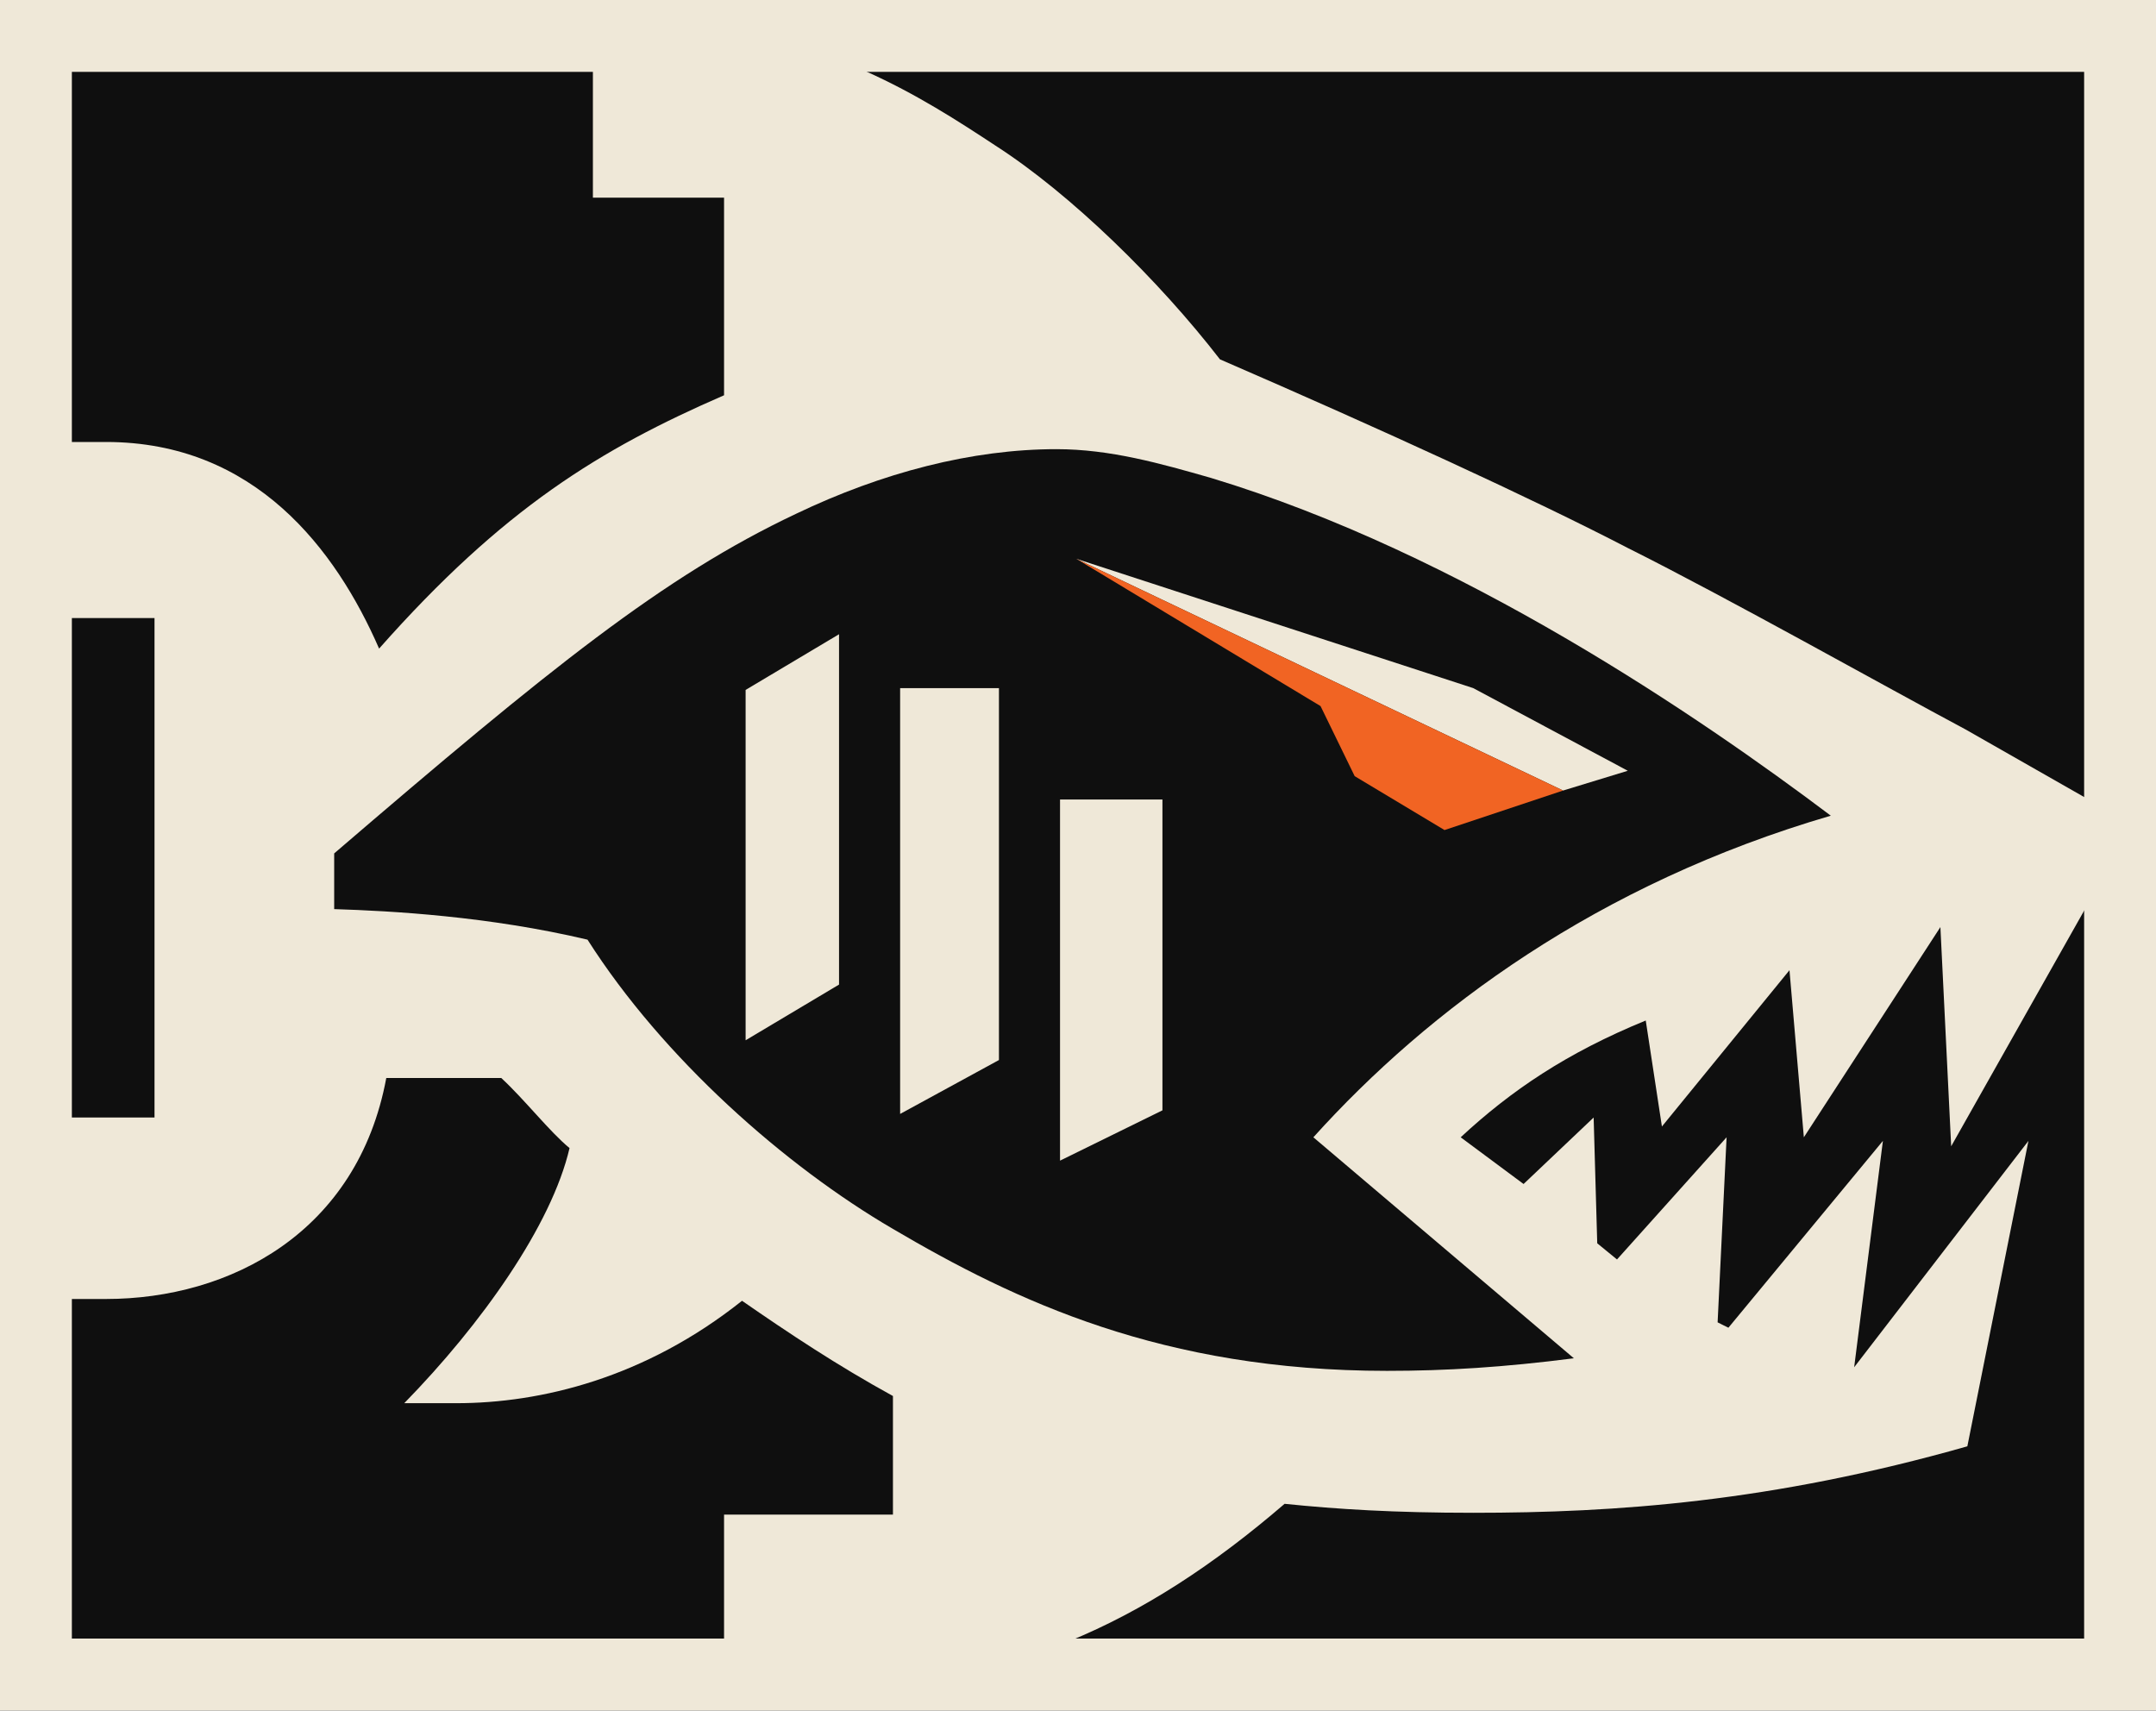
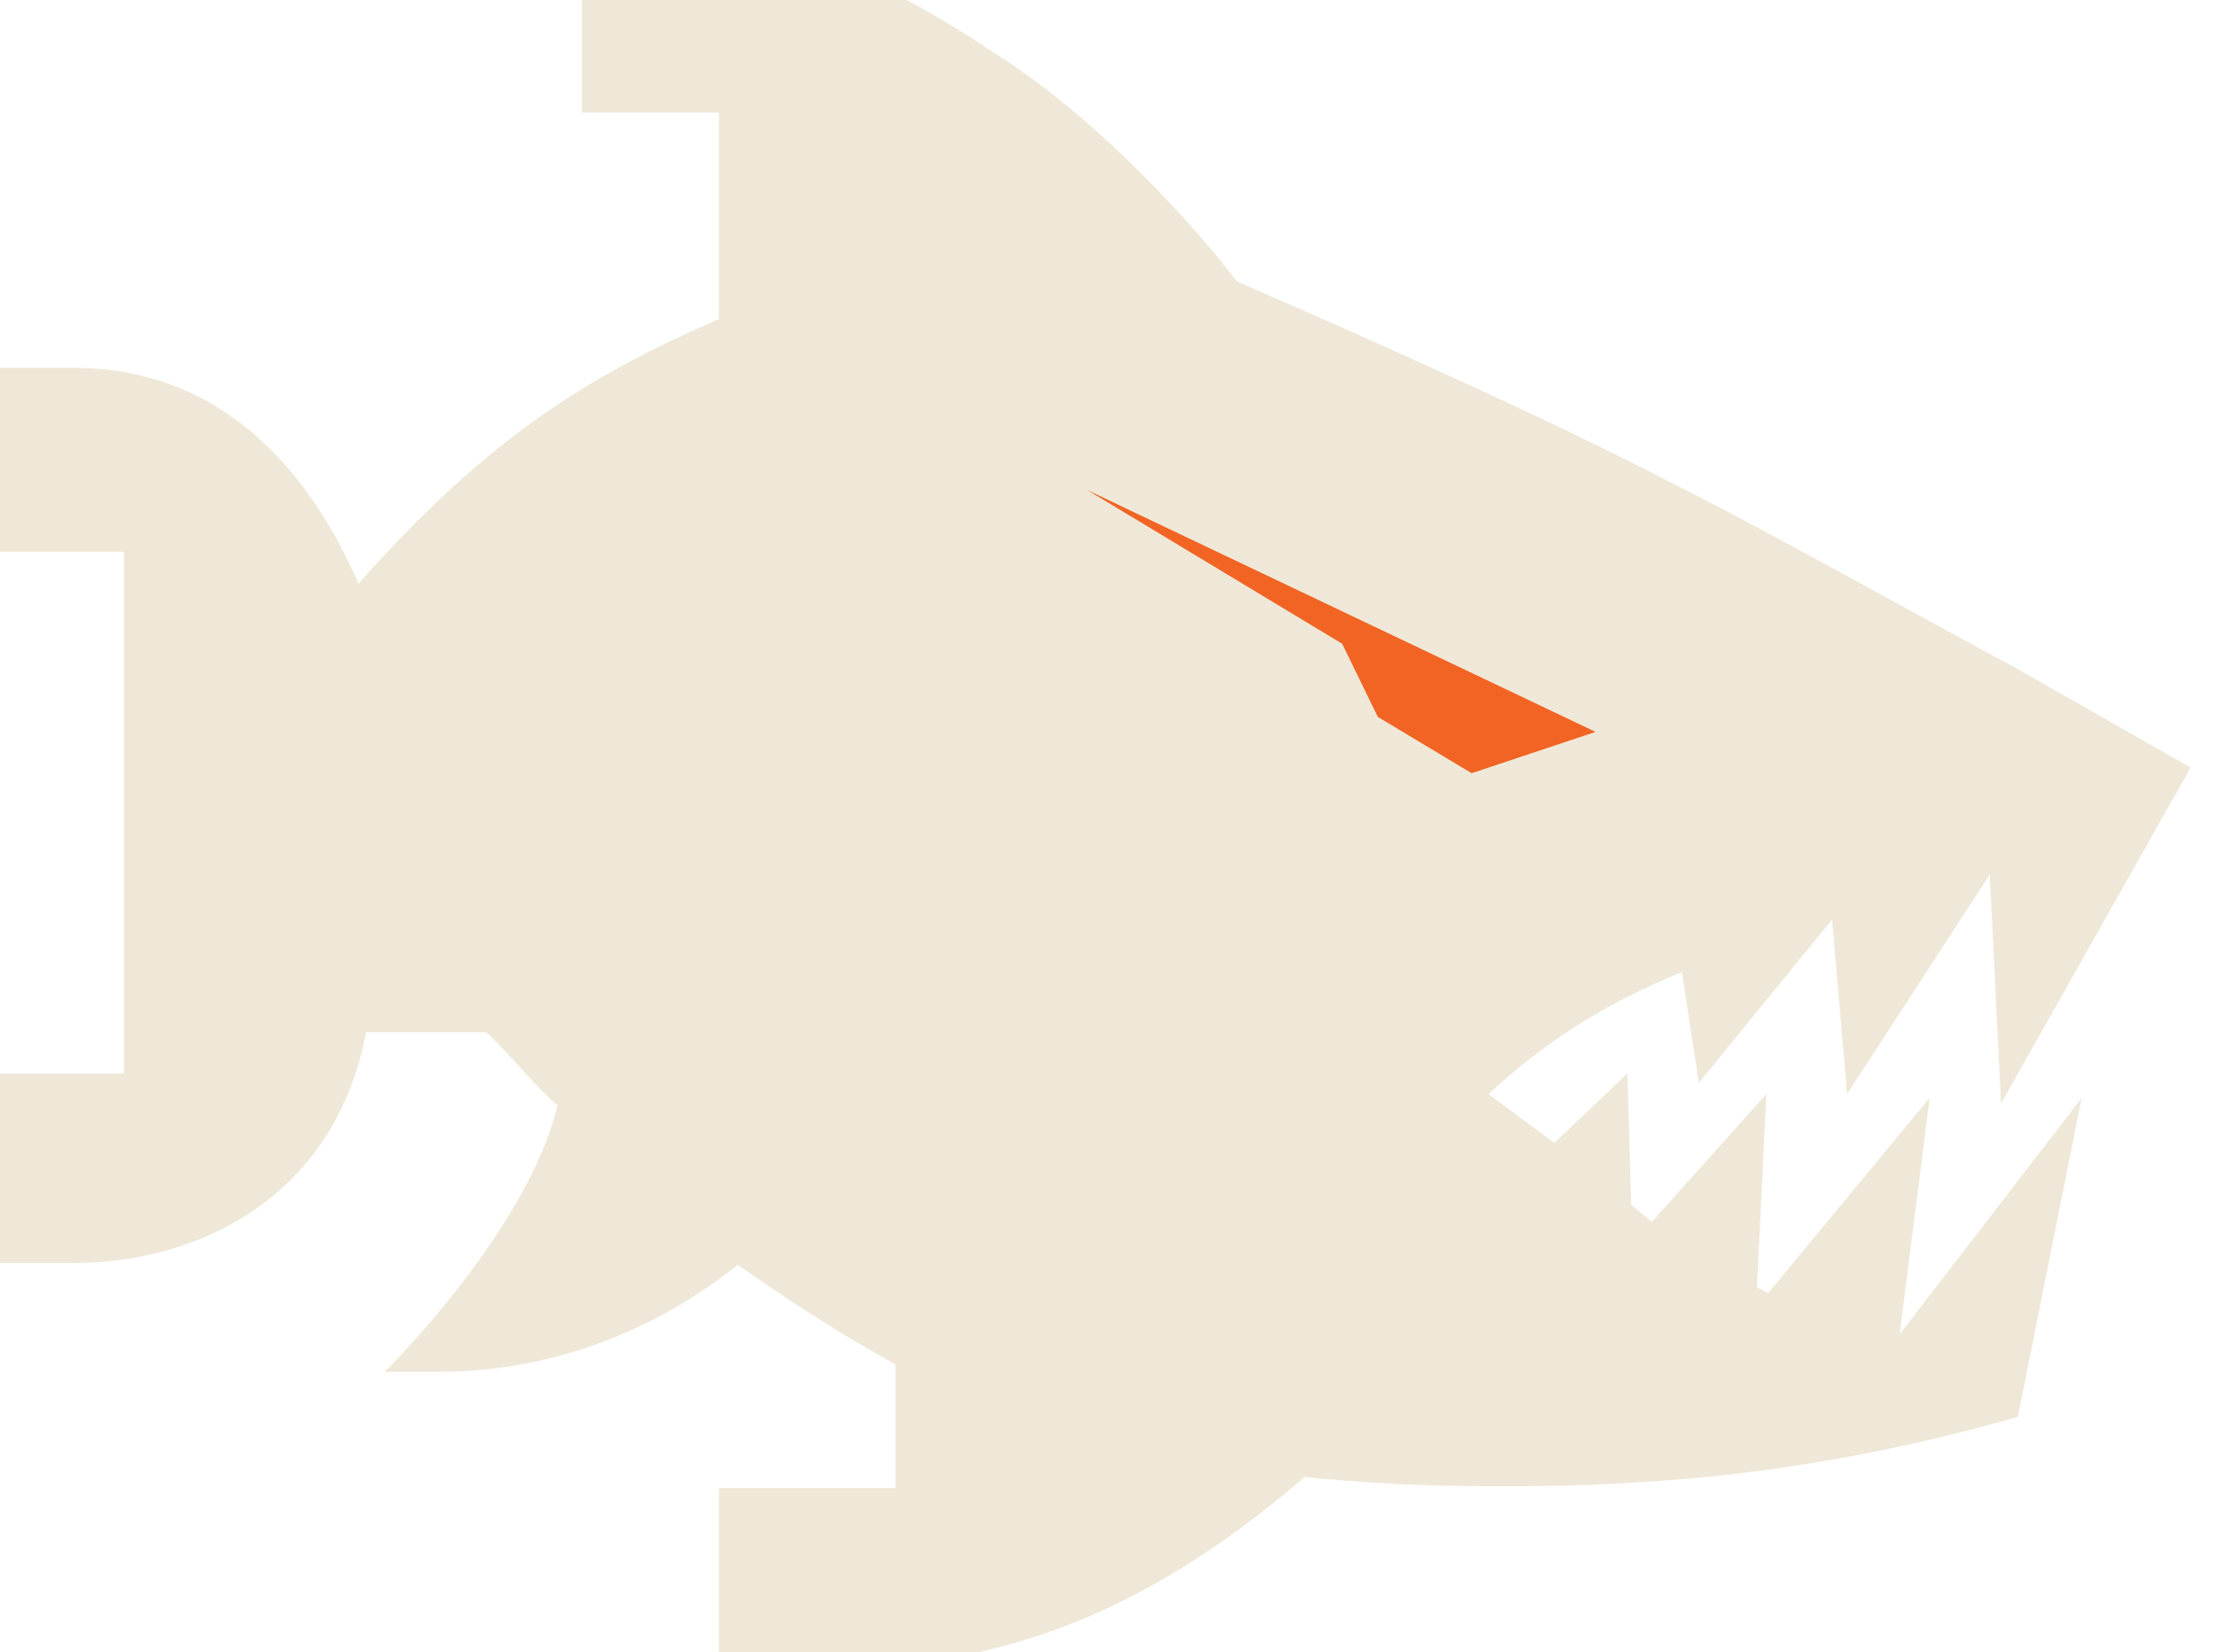
- <svg xmlns="http://www.w3.org/2000/svg" viewBox="0 0 120 95.2">
-   <rect width="120" height="95.2" fill="#0f0f0f" />
-   <rect x="2" y="2" width="116" height="91.2" fill="none" stroke="#efe8d8" stroke-width="4" />
+ <svg xmlns="http://www.w3.org/2000/svg" viewBox="2 5 118 88">
  <path d="m118.7 45.9-9.3-5.3c-4.5-2.4-13.2-7.3-18.8-10.1-5.2-2.7-13.7-6.6-22.7-10.5-3.4-4.4-8.3-9.2-12.5-11.9-4.1-2.7-9.4-6.1-17.3-6.7h-5.1v9.6h7.3v11c-6.9 3-12.3 6.3-19.2 14.1-2.4-5.5-6.9-11.5-15.2-11.5h-4.4v9.8h7.1v27.8h-7.1v10.1h4.4c6.9 0 14-3.7 15.6-12.3h6.4c1.3 1.2 2.7 3 3.8 3.9-1 4.3-4.9 9.8-9.2 14.2h2.9c4.7 0 10.5-1.4 15.9-5.7 2.6 1.8 5.3 3.6 8.4 5.3v6.6h-9.4v9.6h5.7c9.9 0 17.6-3.4 25.5-10.2 2.9 0.3 6.1 0.5 10.5 0.5 7.9 0 16.6-0.6 27.5-3.7l3.4-17-9.7 12.6 1.6-12.6-8.6 10.4-0.6-0.3 0.5-10.3-6.1 6.8-1.1-0.9-0.2-7-3.9 3.7-3.5-2.6c2.8-2.6 5.9-4.7 10.3-6.5l0.9 5.9 7.1-8.7 0.8 9.3 7.6-11.7 0.6 12.2 10.1-17.9z" fill="#efe8d8" />
-   <path d="m18.6 47.5v3.1c3.2 0.1 8.6 0.4 14.1 1.7 4.2 6.6 11 12.6 17 16.1 6.8 4 15 7.9 27.5 7.9 3.3 0 6.5-0.2 10.4-0.7l-14.5-12.3c6.4-7.1 15.8-14.1 28.8-17.9-7.3-5.5-20.6-14.6-34.5-18.8-2.8-0.8-5.6-1.6-8.6-1.6-4.7 0-9.7 1.3-14.5 3.6-7.4 3.5-13.7 8.6-25.7 18.9z" fill="#0f0f0f" />
+   <path d="m18.6 47.5v3.1c3.2 0.1 8.6 0.4 14.1 1.7 4.2 6.6 11 12.6 17 16.1 6.8 4 15 7.9 27.5 7.9 3.3 0 6.5-0.2 10.4-0.7l-14.5-12.3c6.4-7.1 15.8-14.1 28.8-17.9-7.3-5.5-20.6-14.6-34.5-18.8-2.8-0.8-5.6-1.6-8.6-1.6-4.7 0-9.7 1.3-14.5 3.6-7.4 3.5-13.7 8.6-25.7 18.9z" fill="transparent" />
  <path d="m82 38.3-22.1-7.2 27.1 12.9 3.6-1.1-8.6-4.6z" fill="#efe8d8" />
  <path d="m59.9 31.1 13.6 8.2 1.9 3.9 5 3 6.6-2.2-27.1-12.9z" fill="#F16423" />
  <path d="m41.5 38.4v19.5l5.2-3.1v-19.5l-5.2 3.1z" fill="#efe8d8" />
  <path d="m50.1 38.3v23.7l5.5-3v-20.7h-5.5z" fill="#efe8d8" />
  <path d="m59 44.5v20.1l5.7-2.8v-17.3h-5.7z" fill="#efe8d8" />
</svg>
